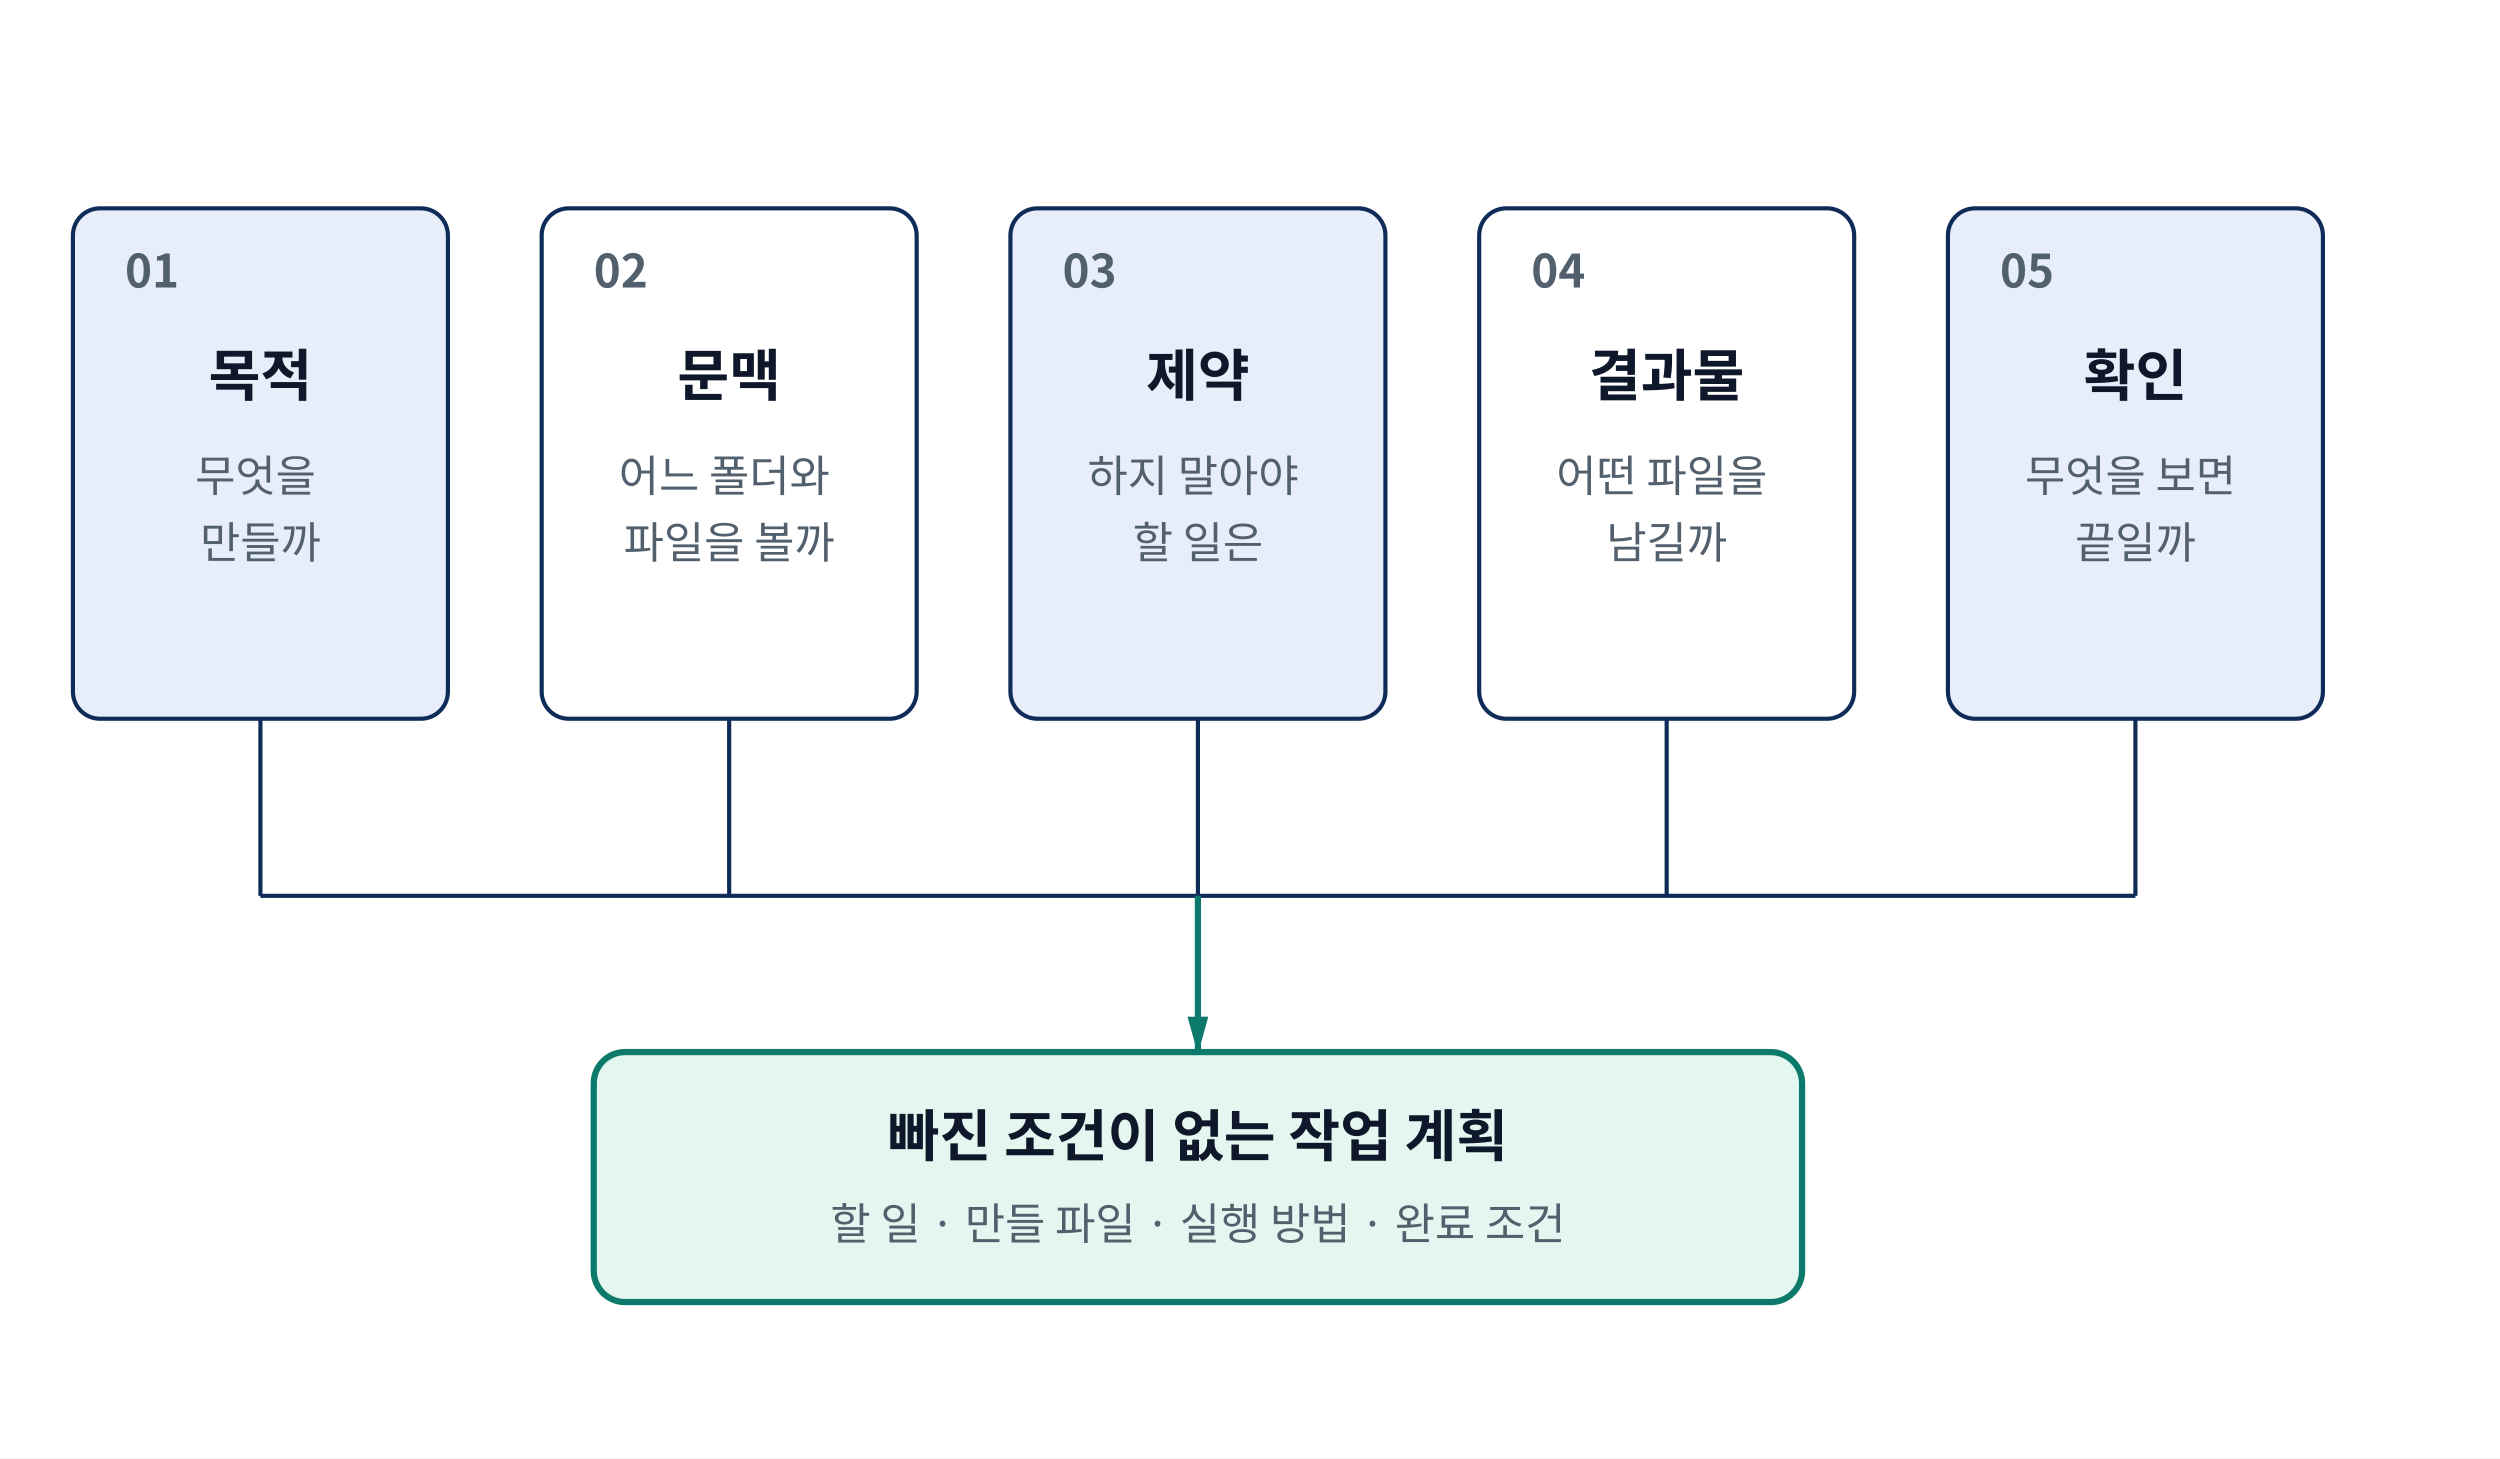
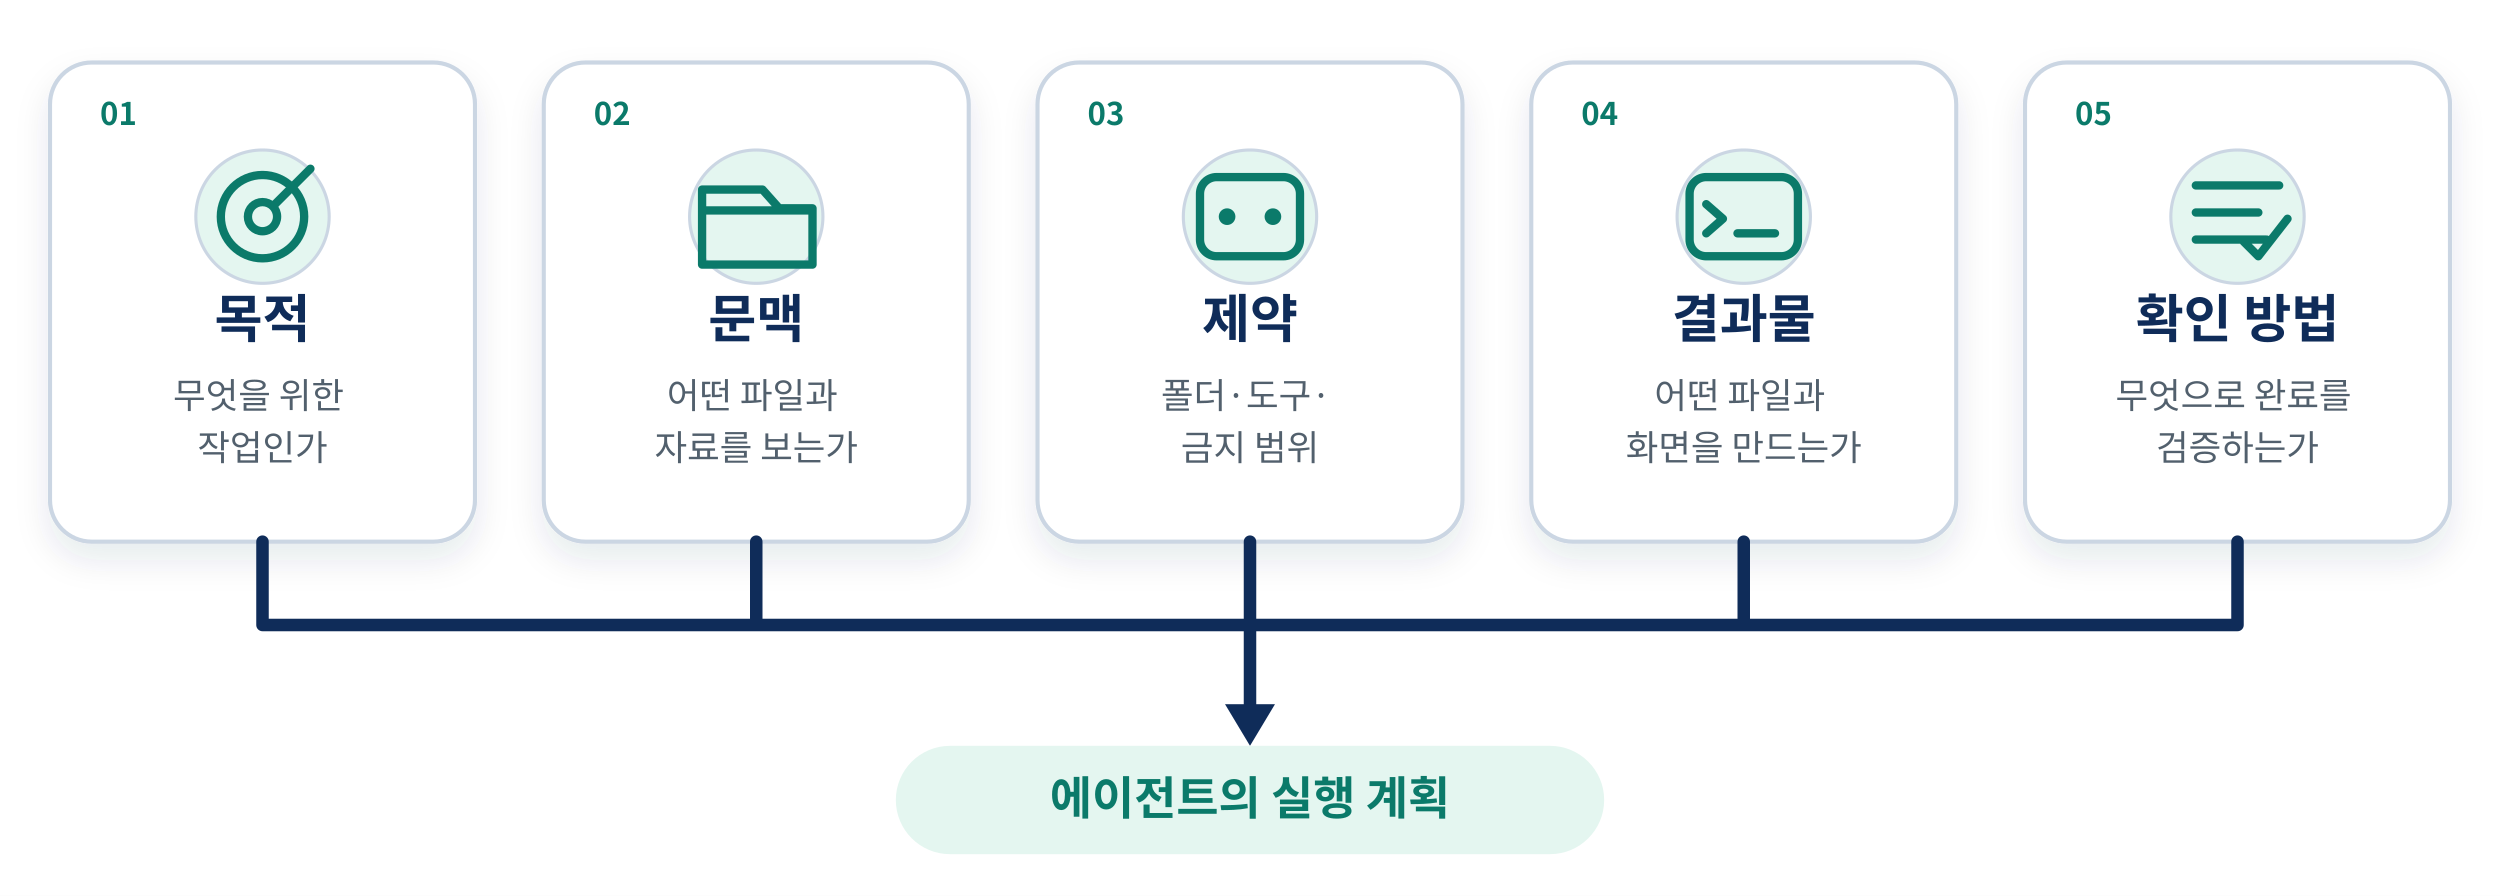
- <svg xmlns="http://www.w3.org/2000/svg" viewBox="0 0 1200 700" role="img" aria-labelledby="title desc">
+ <svg xmlns="http://www.w3.org/2000/svg" viewBox="0 0 1200 430" role="img" aria-labelledby="title desc">
  <defs>
-     <marker id="arrow" markerUnits="userSpaceOnUse" viewBox="0 0 18 10" refX="17" refY="5" markerWidth="18" markerHeight="10" orient="auto">
-       <path d="M0 0L18 5L0 10Z" fill="context-stroke" />
-     </marker>
-     <style>
-       text{font-family:"Noto Sans CJK KR","Noto Sans KR",sans-serif;fill:#0F172A;font-weight:400}
-       .card{fill:#FFFFFF;stroke:#0F2C59;stroke-width:2}
-       .card2{fill:#E7EEF9;stroke:#0F2C59;stroke-width:2}
-       .plan{fill:#E4F6F0;stroke:#0B7A6A;stroke-width:3}
-       .num{font-size:22px;font-weight:700;fill:#52606D}
-       .label{font-size:27px;font-weight:700}
-       .small{font-size:21px;fill:#52606D}
-       .bus{fill:none;stroke:#0F2C59;stroke-width:2}
-       .line{fill:none;stroke:#0B7A6A;stroke-width:3;marker-end:url(#arrow)}
-     </style>
+     <filter id="shadow" x="-16%" y="-16%" width="132%" height="148%">
+       <feDropShadow dx="0" dy="8" stdDeviation="8" flood-color="#0F2C59" flood-opacity=".10" />
+     </filter>
+     <style>text{font-family:"Noto Sans CJK KR","Noto Sans KR",sans-serif}.card{fill:#fff;stroke:#CBD6E3;stroke-width:2;filter:url(#shadow)}.num{fill:#0B7A6A;font-size:15px;font-weight:700}.name{fill:#0F2C59;font-size:25px;font-weight:700}.body{fill:#52606D;font-size:17px}.shaft{fill:none;stroke:#0F2C59;stroke-width:6;stroke-linecap:round;stroke-linejoin:round}.head{fill:#0F2C59}.output{fill:#E4F6F0}.glyph{fill:none;stroke:#0B7A6A;stroke-width:4;stroke-linecap:round;stroke-linejoin:round}</style>
  </defs>
-   <rect width="1200" height="700" fill="#FFFFFF" />
-   <rect class="card2" x="35" y="100" width="180" height="245" rx="13" />
-   <rect class="card" x="260" y="100" width="180" height="245" rx="13" />
-   <rect class="card2" x="485" y="100" width="180" height="245" rx="13" />
-   <rect class="card" x="710" y="100" width="180" height="245" rx="13" />
-   <rect class="card2" x="935" y="100" width="180" height="245" rx="13" />
-   <text class="num" x="60" y="138">01</text>
-   <text class="label" x="125" y="190" text-anchor="middle">목적</text>
-   <text class="small" x="125" y="236" text-anchor="middle">
-     <tspan x="125">무엇을</tspan>
-     <tspan x="125" dy="32">만들까</tspan>
-   </text>
-   <text class="num" x="285" y="138">02</text>
-   <text class="label" x="350" y="190" text-anchor="middle">문맥</text>
-   <text class="small" x="350" y="236" text-anchor="middle">
-     <tspan x="350">어느 폴더와</tspan>
-     <tspan x="350" dy="32">파일을 볼까</tspan>
-   </text>
-   <text class="num" x="510" y="138">03</text>
-   <text class="label" x="575" y="190" text-anchor="middle">제약</text>
-   <text class="small" x="575" y="236" text-anchor="middle">
-     <tspan x="575">하지 말아야</tspan>
-     <tspan x="575" dy="32">할 일은</tspan>
-   </text>
-   <text class="num" x="735" y="138">04</text>
-   <text class="label" x="800" y="190" text-anchor="middle">결과물</text>
-   <text class="small" x="800" y="236" text-anchor="middle">
-     <tspan x="800">어떤 파일을</tspan>
-     <tspan x="800" dy="32">남길까</tspan>
-   </text>
-   <text class="num" x="960" y="138">05</text>
-   <text class="label" x="1025" y="190" text-anchor="middle">확인</text>
-   <text class="small" x="1025" y="236" text-anchor="middle">
-     <tspan x="1025">무엇을 보면</tspan>
-     <tspan x="1025" dy="32">끝일까</tspan>
-   </text>
-   <path class="bus" d="M125 345V430M350 345V430M575 345V430M800 345V430M1025 345V430M125 430H1025" />
-   <path class="line" d="M575 430V505" />
-   <rect class="plan" x="285" y="505" width="580" height="120" rx="15" />
-   <text class="label" x="575" y="555" text-anchor="middle">빠진 조건이 없는 작업 계획</text>
-   <text class="small" x="575" y="595" text-anchor="middle">할 일 · 만들 파일 · 실행 방법 · 완료 조건</text>
+   <rect width="1200" height="430" fill="#fff" />
+   <g transform="translate(24 30)">
+     <rect class="card" width="204" height="230" rx="20" />
+     <circle cx="102" cy="74" r="32" fill="#E4F6F0" stroke="#CBD6E3" stroke-width="1.5" />
+     <circle class="glyph" cx="102" cy="74" r="20" />
+     <circle class="glyph" cx="102" cy="74" r="7" />
+     <path class="glyph" d="M125 51l-17 17" />
+     <text class="num" x="24" y="30">01</text>
+     <text class="name" x="102" y="132" text-anchor="middle">목적</text>
+     <text class="body" x="102" y="166" text-anchor="middle">
+       <tspan x="102">무엇을 위한</tspan>
+       <tspan x="102" dy="25">작업인가</tspan>
+     </text>
+   </g>
+   <g transform="translate(261 30)">
+     <rect class="card" width="204" height="230" rx="20" />
+     <circle cx="102" cy="74" r="32" fill="#E4F6F0" stroke="#CBD6E3" stroke-width="1.5" />
+     <path class="glyph" d="M76 61h29l8 9h16v27H76zM76 71h53" />
+     <text class="num" x="24" y="30">02</text>
+     <text class="name" x="102" y="132" text-anchor="middle">문맥</text>
+     <text class="body" x="102" y="166" text-anchor="middle">
+       <tspan x="102">어떤 파일과</tspan>
+       <tspan x="102" dy="25">자료를 보는가</tspan>
+     </text>
+   </g>
+   <g transform="translate(498 30)">
+     <rect class="card" width="204" height="230" rx="20" />
+     <circle cx="102" cy="74" r="32" fill="#E4F6F0" stroke="#CBD6E3" stroke-width="1.5" />
+     <rect class="glyph" x="78" y="55" width="48" height="38" rx="8" />
+     <circle cx="91" cy="74" r="4" fill="#0B7A6A" />
+     <circle cx="113" cy="74" r="4" fill="#0B7A6A" />
+     <text class="num" x="24" y="30">03</text>
+     <text class="name" x="102" y="132" text-anchor="middle">제약</text>
+     <text class="body" x="102" y="166" text-anchor="middle">
+       <tspan x="102">폴더·도구·</tspan>
+       <tspan x="102" dy="25">금지 범위</tspan>
+     </text>
+   </g>
+   <g transform="translate(735 30)">
+     <rect class="card" width="204" height="230" rx="20" />
+     <circle cx="102" cy="74" r="32" fill="#E4F6F0" stroke="#CBD6E3" stroke-width="1.5" />
+     <rect class="glyph" x="76" y="55" width="52" height="38" rx="8" />
+     <path class="glyph" d="M84 68l8 7-8 7M99 82h18" />
+     <text class="num" x="24" y="30">04</text>
+     <text class="name" x="102" y="132" text-anchor="middle">결과물</text>
+     <text class="body" x="102" y="166" text-anchor="middle">
+       <tspan x="102">어떤 파일과</tspan>
+       <tspan x="102" dy="25">화면을 만드는가</tspan>
+     </text>
+   </g>
+   <g transform="translate(972 30)">
+     <rect class="card" width="204" height="230" rx="20" />
+     <circle cx="102" cy="74" r="32" fill="#E4F6F0" stroke="#CBD6E3" stroke-width="1.5" />
+     <path class="glyph" d="M82 59h40M82 72h30M82 85h34M105 86l7 7 14-18" />
+     <text class="num" x="24" y="30">05</text>
+     <text class="name" x="102" y="132" text-anchor="middle">확인 방법</text>
+     <text class="body" x="102" y="166" text-anchor="middle">
+       <tspan x="102">무엇으로 완료를</tspan>
+       <tspan x="102" dy="25">검증하는가</tspan>
+     </text>
+   </g>
+   <path class="shaft" d="M126 260V300H1074V260M363 260V300M600 260V300M837 260V300M600 300V340" />
+   <path class="head" d="M600 358L588 338H612Z" />
+   <rect class="output" x="430" y="358" width="340" height="52" rx="26" />
+   <text x="600" y="391" text-anchor="middle" fill="#0B7A6A" font-family="Noto Sans CJK KR,Noto Sans KR,sans-serif" font-size="22" font-weight="700">에이전트의 실행 계획</text>
</svg>
